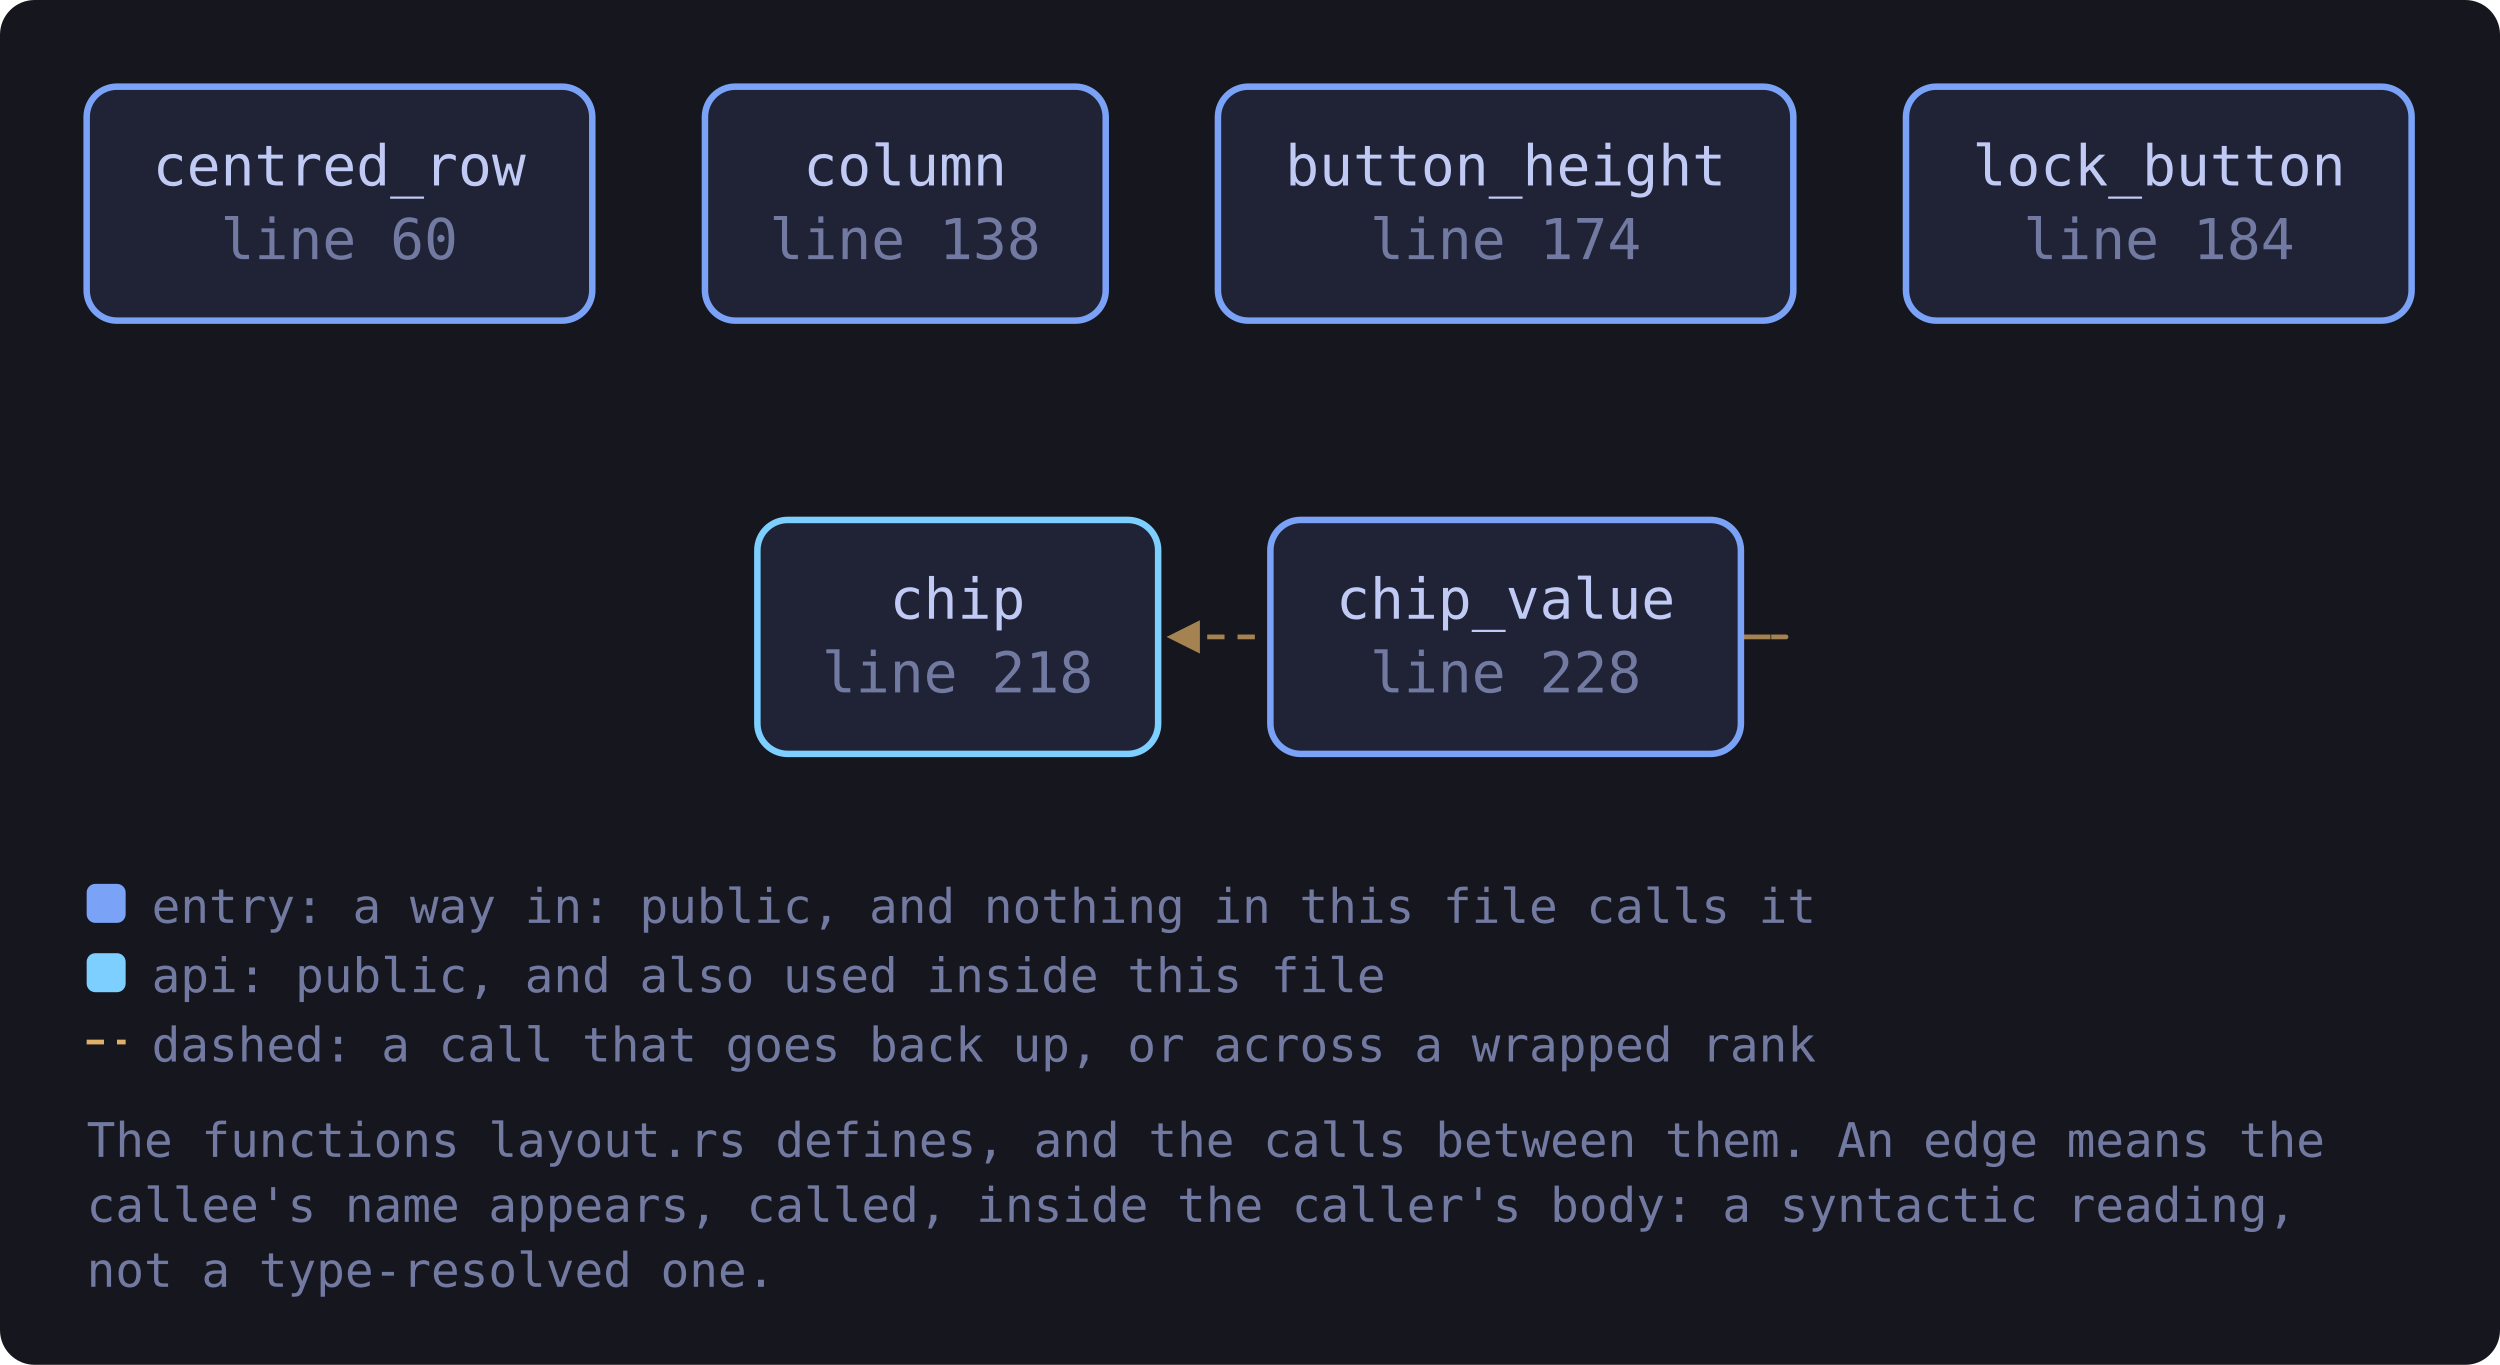
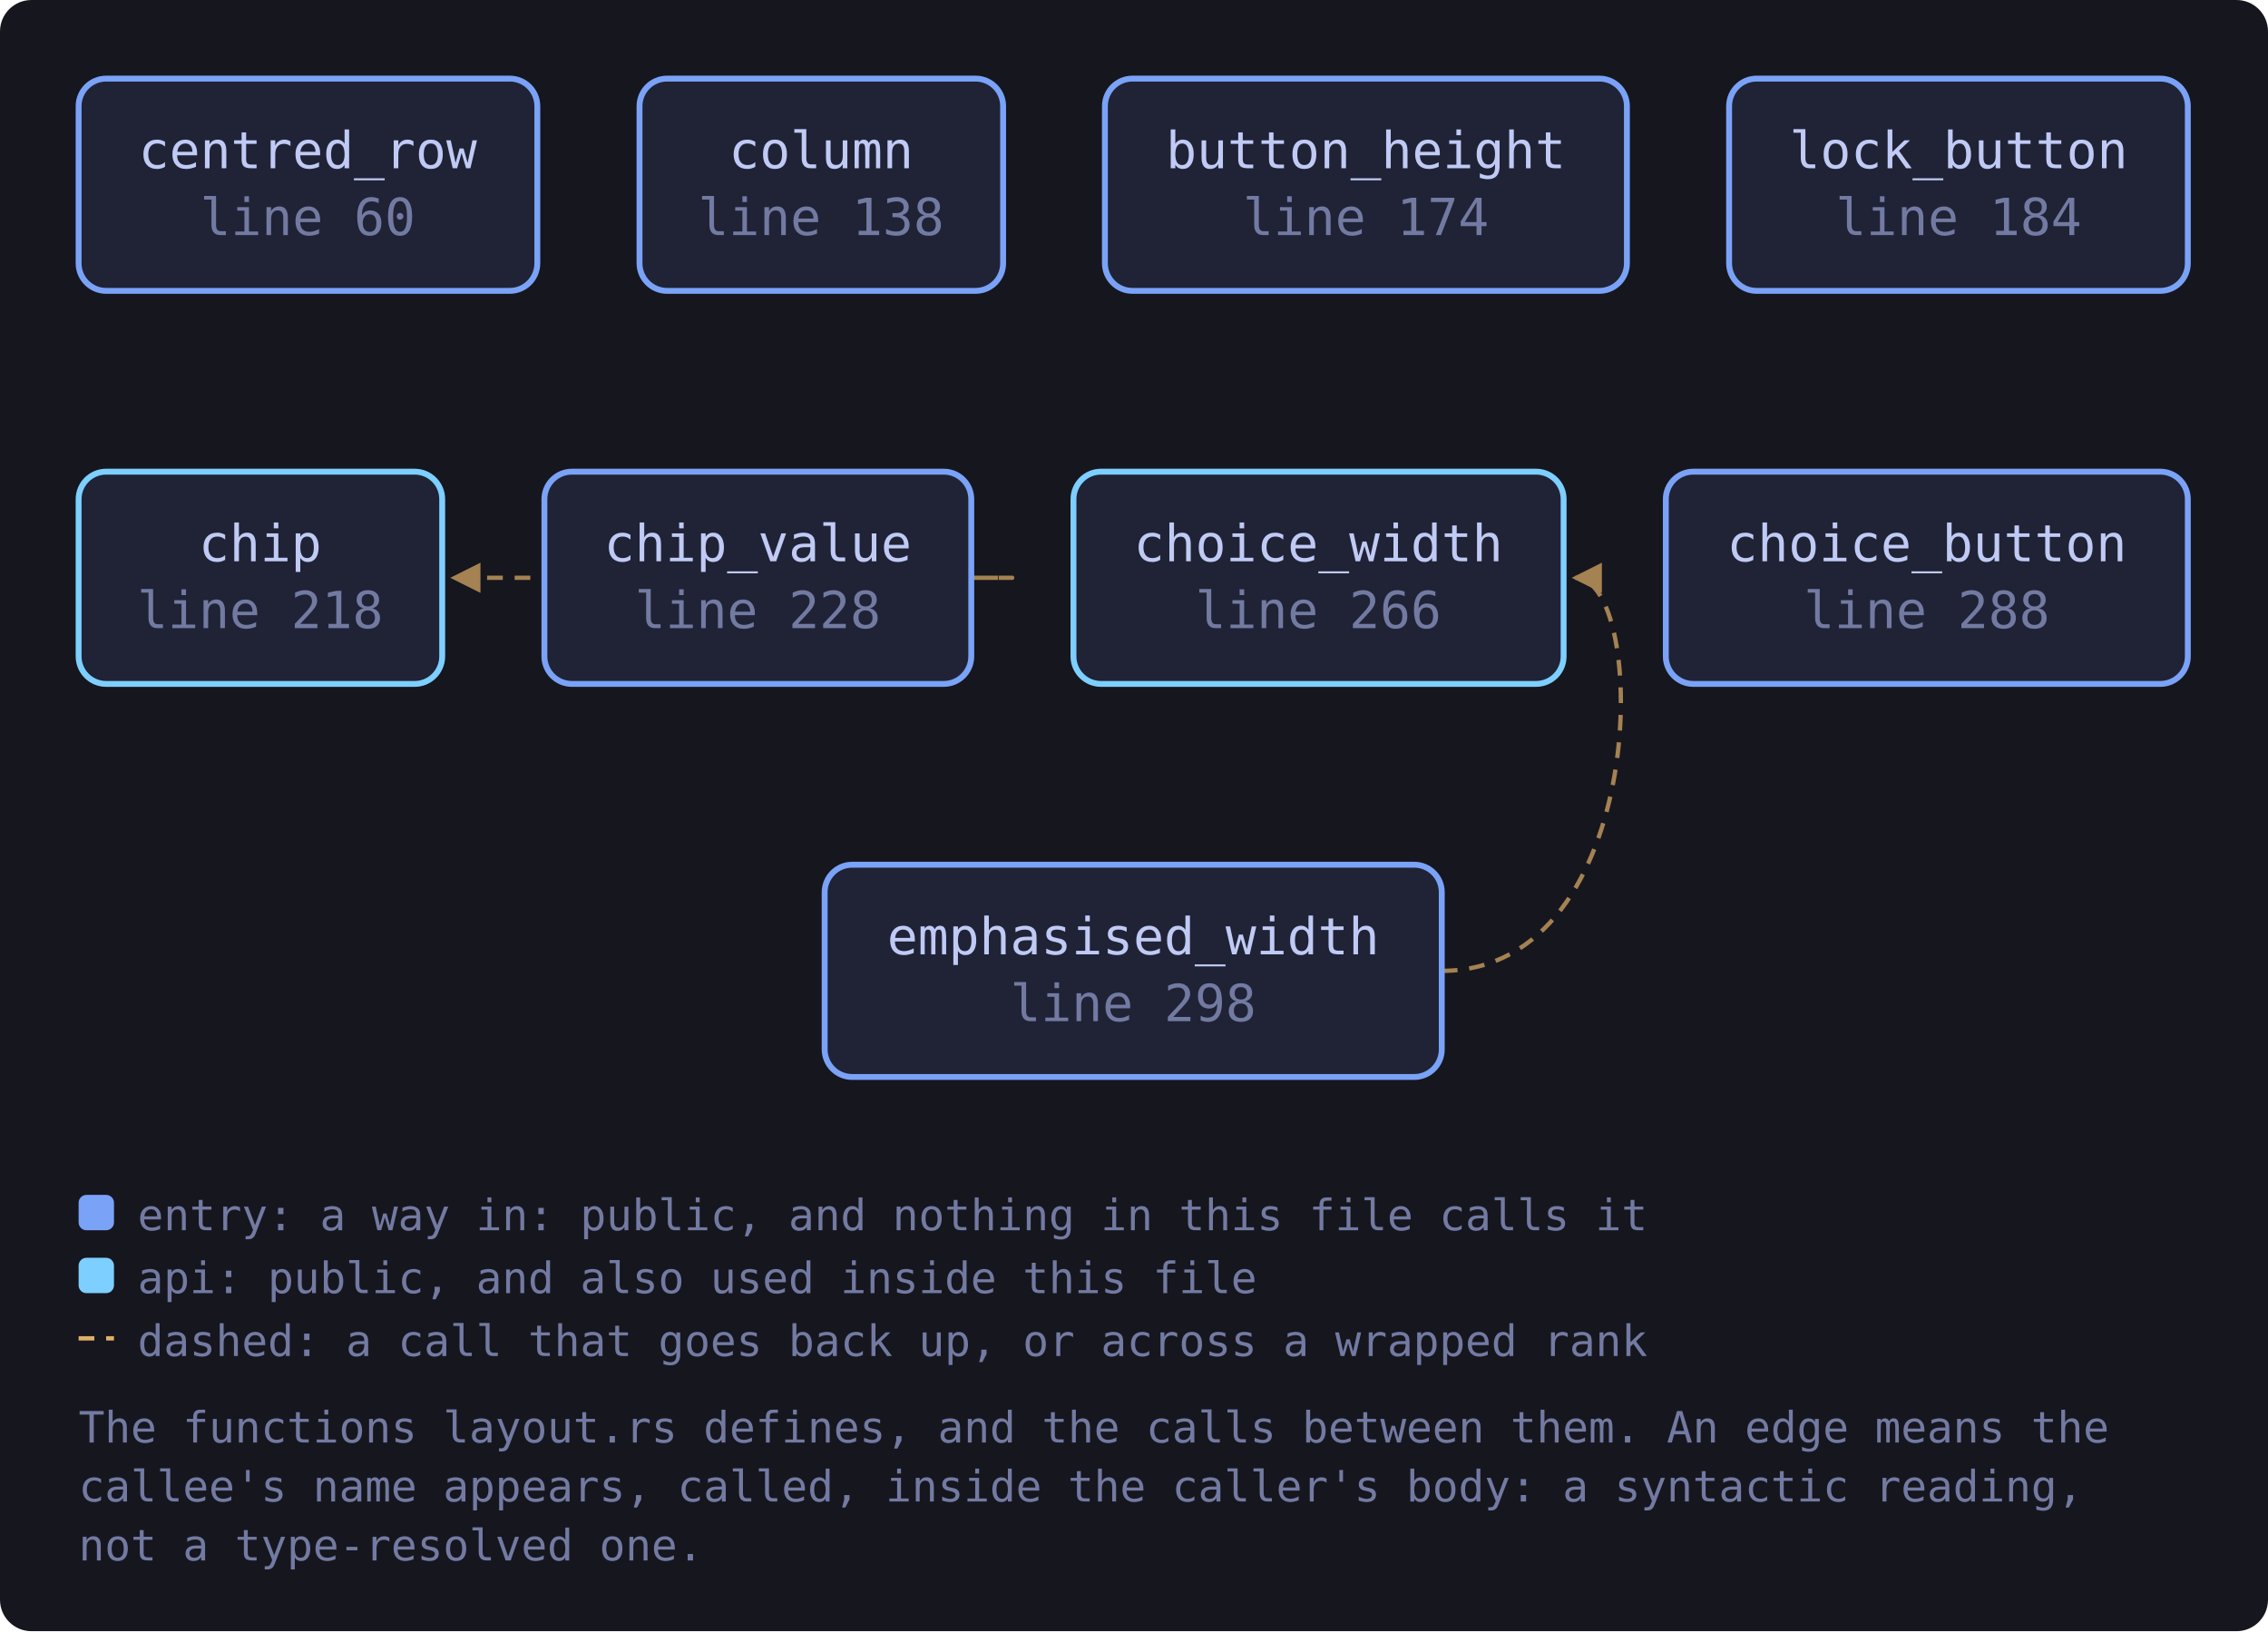
- <svg xmlns="http://www.w3.org/2000/svg" viewBox="0 0 577 315" width="577" height="315" style="max-width:100%;height:auto" role="img" aria-label="flowchart">
+ <svg xmlns="http://www.w3.org/2000/svg" viewBox="0 0 577 415" width="577" height="415" style="max-width:100%;height:auto" role="img" aria-label="flowchart">
  <defs>
    <marker id="a-muted" viewBox="0 0 8 8" refX="7" refY="4" markerWidth="7" markerHeight="7" orient="auto-start-reverse">
      <path d="M0 0 L8 4 L0 8 z" fill="var(--muted, #737aa2)" />
    </marker>
    <marker id="a-warn" viewBox="0 0 8 8" refX="7" refY="4" markerWidth="7" markerHeight="7" orient="auto-start-reverse">
      <path d="M0 0 L8 4 L0 8 z" fill="var(--warn, #e0af68)" />
    </marker>
    <marker id="a-accent" viewBox="0 0 8 8" refX="7" refY="4" markerWidth="7" markerHeight="7" orient="auto-start-reverse">
      <path d="M0 0 L8 4 L0 8 z" fill="var(--accent, #7aa2f7)" />
    </marker>
    <marker id="a-cyan" viewBox="0 0 8 8" refX="7" refY="4" markerWidth="7" markerHeight="7" orient="auto-start-reverse">
      <path d="M0 0 L8 4 L0 8 z" fill="var(--cyan, #7dcfff)" />
    </marker>
    <marker id="a-accent-2" viewBox="0 0 8 8" refX="7" refY="4" markerWidth="7" markerHeight="7" orient="auto-start-reverse">
      <path d="M0 0 L8 4 L0 8 z" fill="var(--accent-2, #bb9af7)" />
    </marker>
  </defs>
-   <rect x="0" y="0" width="577" height="315" fill="var(--bg-inset, #16161e)" rx="8" />
-   <path d="M401.8 147.0 C 423.8 147.0, 423.8 147.0, 270.2 147.0" fill="none" stroke="var(--warn, #e0af68)" stroke-width="1.1" opacity="0.7" stroke-dasharray="4 3" marker-end="url(#a-warn)" />
+   <rect x="0" y="0" width="577" height="415" fill="var(--bg-inset, #16161e)" rx="8" />
+   <path d="M247.1 147.0 C 269.1 147.0, 269.1 147.0, 115.5 147.0" fill="none" stroke="var(--warn, #e0af68)" stroke-width="1.1" opacity="0.7" stroke-dasharray="4 3" marker-end="url(#a-warn)" />
+   <path d="M366.8 247.0 C 419.8 247.0, 419.8 147.0, 400.8 147.0" fill="none" stroke="var(--warn, #e0af68)" stroke-width="1.1" opacity="0.7" stroke-dasharray="4 3" marker-end="url(#a-warn)" />
  <a href="https://github.com/tilas01/veilvoice/blob/main/crates/veilvoice-gui/src/layout.rs#L60" target="_blank" rel="noopener noreferrer">
    <rect x="20.0" y="20.0" width="116.7" height="54.0" rx="7" fill="var(--bg-soft, #1f2335)" stroke="var(--accent, #7aa2f7)" stroke-width="1.5" />
    <text x="78.3" y="42.8" font-family="ui-monospace, SFMono-Regular, Menlo, Consolas, monospace" font-size="13" fill="var(--fg, #c0caf5)" text-anchor="middle">centred_row</text>
    <text x="78.3" y="59.8" font-family="ui-monospace, SFMono-Regular, Menlo, Consolas, monospace" font-size="13" fill="var(--muted, #737aa2)" text-anchor="middle">line 60</text>
  </a>
  <a href="https://github.com/tilas01/veilvoice/blob/main/crates/veilvoice-gui/src/layout.rs#L138" target="_blank" rel="noopener noreferrer">
    <rect x="162.7" y="20.0" width="92.5" height="54.0" rx="7" fill="var(--bg-soft, #1f2335)" stroke="var(--accent, #7aa2f7)" stroke-width="1.5" />
    <text x="208.9" y="42.8" font-family="ui-monospace, SFMono-Regular, Menlo, Consolas, monospace" font-size="13" fill="var(--fg, #c0caf5)" text-anchor="middle">column</text>
    <text x="208.9" y="59.8" font-family="ui-monospace, SFMono-Regular, Menlo, Consolas, monospace" font-size="13" fill="var(--muted, #737aa2)" text-anchor="middle">line 138</text>
  </a>
  <a href="https://github.com/tilas01/veilvoice/blob/main/crates/veilvoice-gui/src/layout.rs#L174" target="_blank" rel="noopener noreferrer">
    <rect x="281.1" y="20.0" width="132.8" height="54.0" rx="7" fill="var(--bg-soft, #1f2335)" stroke="var(--accent, #7aa2f7)" stroke-width="1.5" />
    <text x="347.5" y="42.8" font-family="ui-monospace, SFMono-Regular, Menlo, Consolas, monospace" font-size="13" fill="var(--fg, #c0caf5)" text-anchor="middle">button_height</text>
    <text x="347.5" y="59.8" font-family="ui-monospace, SFMono-Regular, Menlo, Consolas, monospace" font-size="13" fill="var(--muted, #737aa2)" text-anchor="middle">line 174</text>
  </a>
  <a href="https://github.com/tilas01/veilvoice/blob/main/crates/veilvoice-gui/src/layout.rs#L184" target="_blank" rel="noopener noreferrer">
    <rect x="439.9" y="20.0" width="116.7" height="54.0" rx="7" fill="var(--bg-soft, #1f2335)" stroke="var(--accent, #7aa2f7)" stroke-width="1.5" />
    <text x="498.3" y="42.8" font-family="ui-monospace, SFMono-Regular, Menlo, Consolas, monospace" font-size="13" fill="var(--fg, #c0caf5)" text-anchor="middle">lock_button</text>
    <text x="498.3" y="59.8" font-family="ui-monospace, SFMono-Regular, Menlo, Consolas, monospace" font-size="13" fill="var(--muted, #737aa2)" text-anchor="middle">line 184</text>
  </a>
  <a href="https://github.com/tilas01/veilvoice/blob/main/crates/veilvoice-gui/src/layout.rs#L218" target="_blank" rel="noopener noreferrer">
-     <rect x="174.8" y="120.0" width="92.5" height="54.0" rx="7" fill="var(--bg-soft, #1f2335)" stroke="var(--cyan, #7dcfff)" stroke-width="1.5" />
-     <text x="221.0" y="142.8" font-family="ui-monospace, SFMono-Regular, Menlo, Consolas, monospace" font-size="13" fill="var(--fg, #c0caf5)" text-anchor="middle">chip</text>
-     <text x="221.0" y="159.8" font-family="ui-monospace, SFMono-Regular, Menlo, Consolas, monospace" font-size="13" fill="var(--muted, #737aa2)" text-anchor="middle">line 218</text>
+     <rect x="20.0" y="120.0" width="92.5" height="54.0" rx="7" fill="var(--bg-soft, #1f2335)" stroke="var(--cyan, #7dcfff)" stroke-width="1.5" />
+     <text x="66.2" y="142.8" font-family="ui-monospace, SFMono-Regular, Menlo, Consolas, monospace" font-size="13" fill="var(--fg, #c0caf5)" text-anchor="middle">chip</text>
+     <text x="66.2" y="159.8" font-family="ui-monospace, SFMono-Regular, Menlo, Consolas, monospace" font-size="13" fill="var(--muted, #737aa2)" text-anchor="middle">line 218</text>
  </a>
  <a href="https://github.com/tilas01/veilvoice/blob/main/crates/veilvoice-gui/src/layout.rs#L228" target="_blank" rel="noopener noreferrer">
-     <rect x="293.2" y="120.0" width="108.6" height="54.0" rx="7" fill="var(--bg-soft, #1f2335)" stroke="var(--accent, #7aa2f7)" stroke-width="1.5" />
-     <text x="347.5" y="142.8" font-family="ui-monospace, SFMono-Regular, Menlo, Consolas, monospace" font-size="13" fill="var(--fg, #c0caf5)" text-anchor="middle">chip_value</text>
-     <text x="347.5" y="159.8" font-family="ui-monospace, SFMono-Regular, Menlo, Consolas, monospace" font-size="13" fill="var(--muted, #737aa2)" text-anchor="middle">line 228</text>
+     <rect x="138.5" y="120.0" width="108.6" height="54.0" rx="7" fill="var(--bg-soft, #1f2335)" stroke="var(--accent, #7aa2f7)" stroke-width="1.5" />
+     <text x="192.8" y="142.8" font-family="ui-monospace, SFMono-Regular, Menlo, Consolas, monospace" font-size="13" fill="var(--fg, #c0caf5)" text-anchor="middle">chip_value</text>
+     <text x="192.8" y="159.8" font-family="ui-monospace, SFMono-Regular, Menlo, Consolas, monospace" font-size="13" fill="var(--muted, #737aa2)" text-anchor="middle">line 228</text>
  </a>
-   <rect x="20.0" y="204.0" width="9" height="9" rx="2" fill="var(--accent, #7aa2f7)" />
-   <text x="35.0" y="213.0" font-family="ui-monospace, SFMono-Regular, Menlo, Consolas, monospace" font-size="11" fill="var(--muted, #737aa2)">entry: a way in: public, and nothing in this file calls it</text>
-   <rect x="20.0" y="220.0" width="9" height="9" rx="2" fill="var(--cyan, #7dcfff)" />
-   <text x="35.0" y="229.0" font-family="ui-monospace, SFMono-Regular, Menlo, Consolas, monospace" font-size="11" fill="var(--muted, #737aa2)">api: public, and also used inside this file</text>
-   <path d="M20.0 240.5 L29.0 240.5" stroke="var(--warn, #e0af68)" stroke-width="1.1" stroke-dasharray="4 3" />
-   <text x="35.0" y="245.0" font-family="ui-monospace, SFMono-Regular, Menlo, Consolas, monospace" font-size="11" fill="var(--muted, #737aa2)">dashed: a call that goes back up, or across a wrapped rank</text>
-   <text x="20.0" y="267.0" font-family="ui-monospace, SFMono-Regular, Menlo, Consolas, monospace" font-size="11" fill="var(--muted, #737aa2)">The functions layout.rs defines, and the calls between them. An edge means the</text>
-   <text x="20.0" y="282.0" font-family="ui-monospace, SFMono-Regular, Menlo, Consolas, monospace" font-size="11" fill="var(--muted, #737aa2)">callee's name appears, called, inside the caller's body: a syntactic reading,</text>
-   <text x="20.0" y="297.0" font-family="ui-monospace, SFMono-Regular, Menlo, Consolas, monospace" font-size="11" fill="var(--muted, #737aa2)">not a type-resolved one.</text>
+   <a href="https://github.com/tilas01/veilvoice/blob/main/crates/veilvoice-gui/src/layout.rs#L266" target="_blank" rel="noopener noreferrer">
+     <rect x="273.1" y="120.0" width="124.7" height="54.0" rx="7" fill="var(--bg-soft, #1f2335)" stroke="var(--cyan, #7dcfff)" stroke-width="1.5" />
+     <text x="335.4" y="142.8" font-family="ui-monospace, SFMono-Regular, Menlo, Consolas, monospace" font-size="13" fill="var(--fg, #c0caf5)" text-anchor="middle">choice_width</text>
+     <text x="335.4" y="159.8" font-family="ui-monospace, SFMono-Regular, Menlo, Consolas, monospace" font-size="13" fill="var(--muted, #737aa2)" text-anchor="middle">line 266</text>
+   </a>
+   <a href="https://github.com/tilas01/veilvoice/blob/main/crates/veilvoice-gui/src/layout.rs#L288" target="_blank" rel="noopener noreferrer">
+     <rect x="423.8" y="120.0" width="132.8" height="54.0" rx="7" fill="var(--bg-soft, #1f2335)" stroke="var(--accent, #7aa2f7)" stroke-width="1.5" />
+     <text x="490.2" y="142.8" font-family="ui-monospace, SFMono-Regular, Menlo, Consolas, monospace" font-size="13" fill="var(--fg, #c0caf5)" text-anchor="middle">choice_button</text>
+     <text x="490.2" y="159.8" font-family="ui-monospace, SFMono-Regular, Menlo, Consolas, monospace" font-size="13" fill="var(--muted, #737aa2)" text-anchor="middle">line 288</text>
+   </a>
+   <a href="https://github.com/tilas01/veilvoice/blob/main/crates/veilvoice-gui/src/layout.rs#L298" target="_blank" rel="noopener noreferrer">
+     <rect x="209.8" y="220.0" width="157.0" height="54.0" rx="7" fill="var(--bg-soft, #1f2335)" stroke="var(--accent, #7aa2f7)" stroke-width="1.5" />
+     <text x="288.3" y="242.8" font-family="ui-monospace, SFMono-Regular, Menlo, Consolas, monospace" font-size="13" fill="var(--fg, #c0caf5)" text-anchor="middle">emphasised_width</text>
+     <text x="288.3" y="259.8" font-family="ui-monospace, SFMono-Regular, Menlo, Consolas, monospace" font-size="13" fill="var(--muted, #737aa2)" text-anchor="middle">line 298</text>
+   </a>
+   <rect x="20.0" y="304.0" width="9" height="9" rx="2" fill="var(--accent, #7aa2f7)" />
+   <text x="35.0" y="313.0" font-family="ui-monospace, SFMono-Regular, Menlo, Consolas, monospace" font-size="11" fill="var(--muted, #737aa2)">entry: a way in: public, and nothing in this file calls it</text>
+   <rect x="20.0" y="320.0" width="9" height="9" rx="2" fill="var(--cyan, #7dcfff)" />
+   <text x="35.0" y="329.0" font-family="ui-monospace, SFMono-Regular, Menlo, Consolas, monospace" font-size="11" fill="var(--muted, #737aa2)">api: public, and also used inside this file</text>
+   <path d="M20.0 340.5 L29.0 340.5" stroke="var(--warn, #e0af68)" stroke-width="1.1" stroke-dasharray="4 3" />
+   <text x="35.0" y="345.0" font-family="ui-monospace, SFMono-Regular, Menlo, Consolas, monospace" font-size="11" fill="var(--muted, #737aa2)">dashed: a call that goes back up, or across a wrapped rank</text>
+   <text x="20.0" y="367.0" font-family="ui-monospace, SFMono-Regular, Menlo, Consolas, monospace" font-size="11" fill="var(--muted, #737aa2)">The functions layout.rs defines, and the calls between them. An edge means the</text>
+   <text x="20.0" y="382.0" font-family="ui-monospace, SFMono-Regular, Menlo, Consolas, monospace" font-size="11" fill="var(--muted, #737aa2)">callee's name appears, called, inside the caller's body: a syntactic reading,</text>
+   <text x="20.0" y="397.0" font-family="ui-monospace, SFMono-Regular, Menlo, Consolas, monospace" font-size="11" fill="var(--muted, #737aa2)">not a type-resolved one.</text>
</svg>
